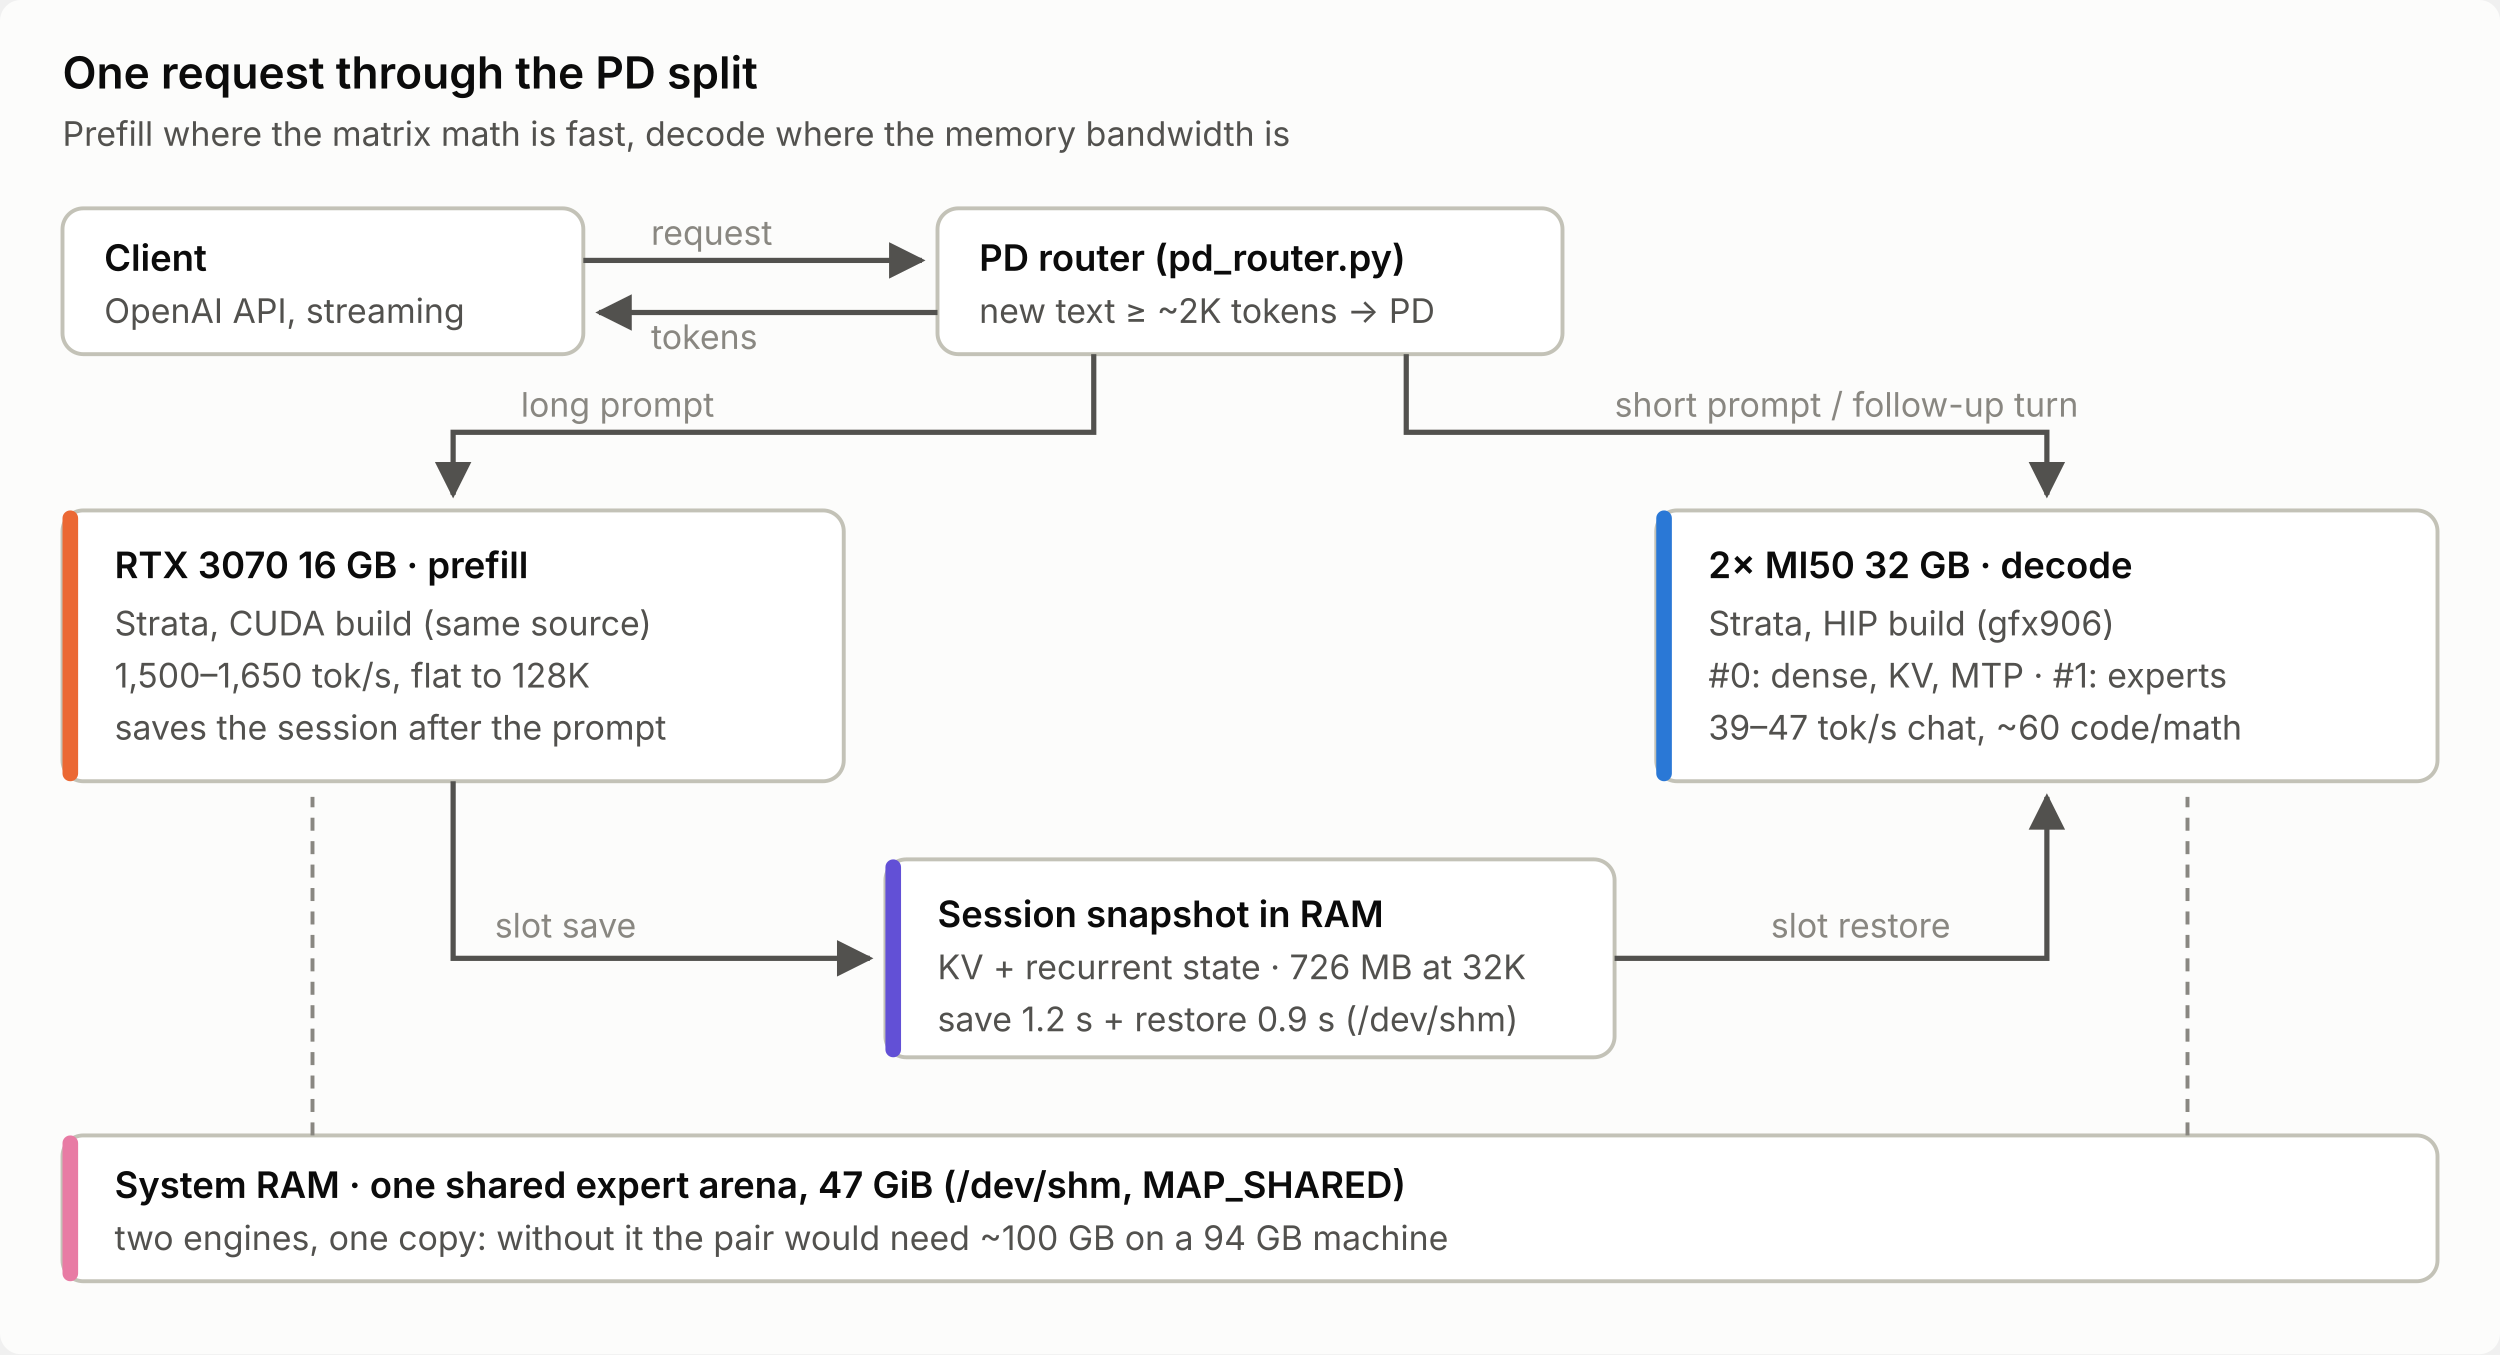
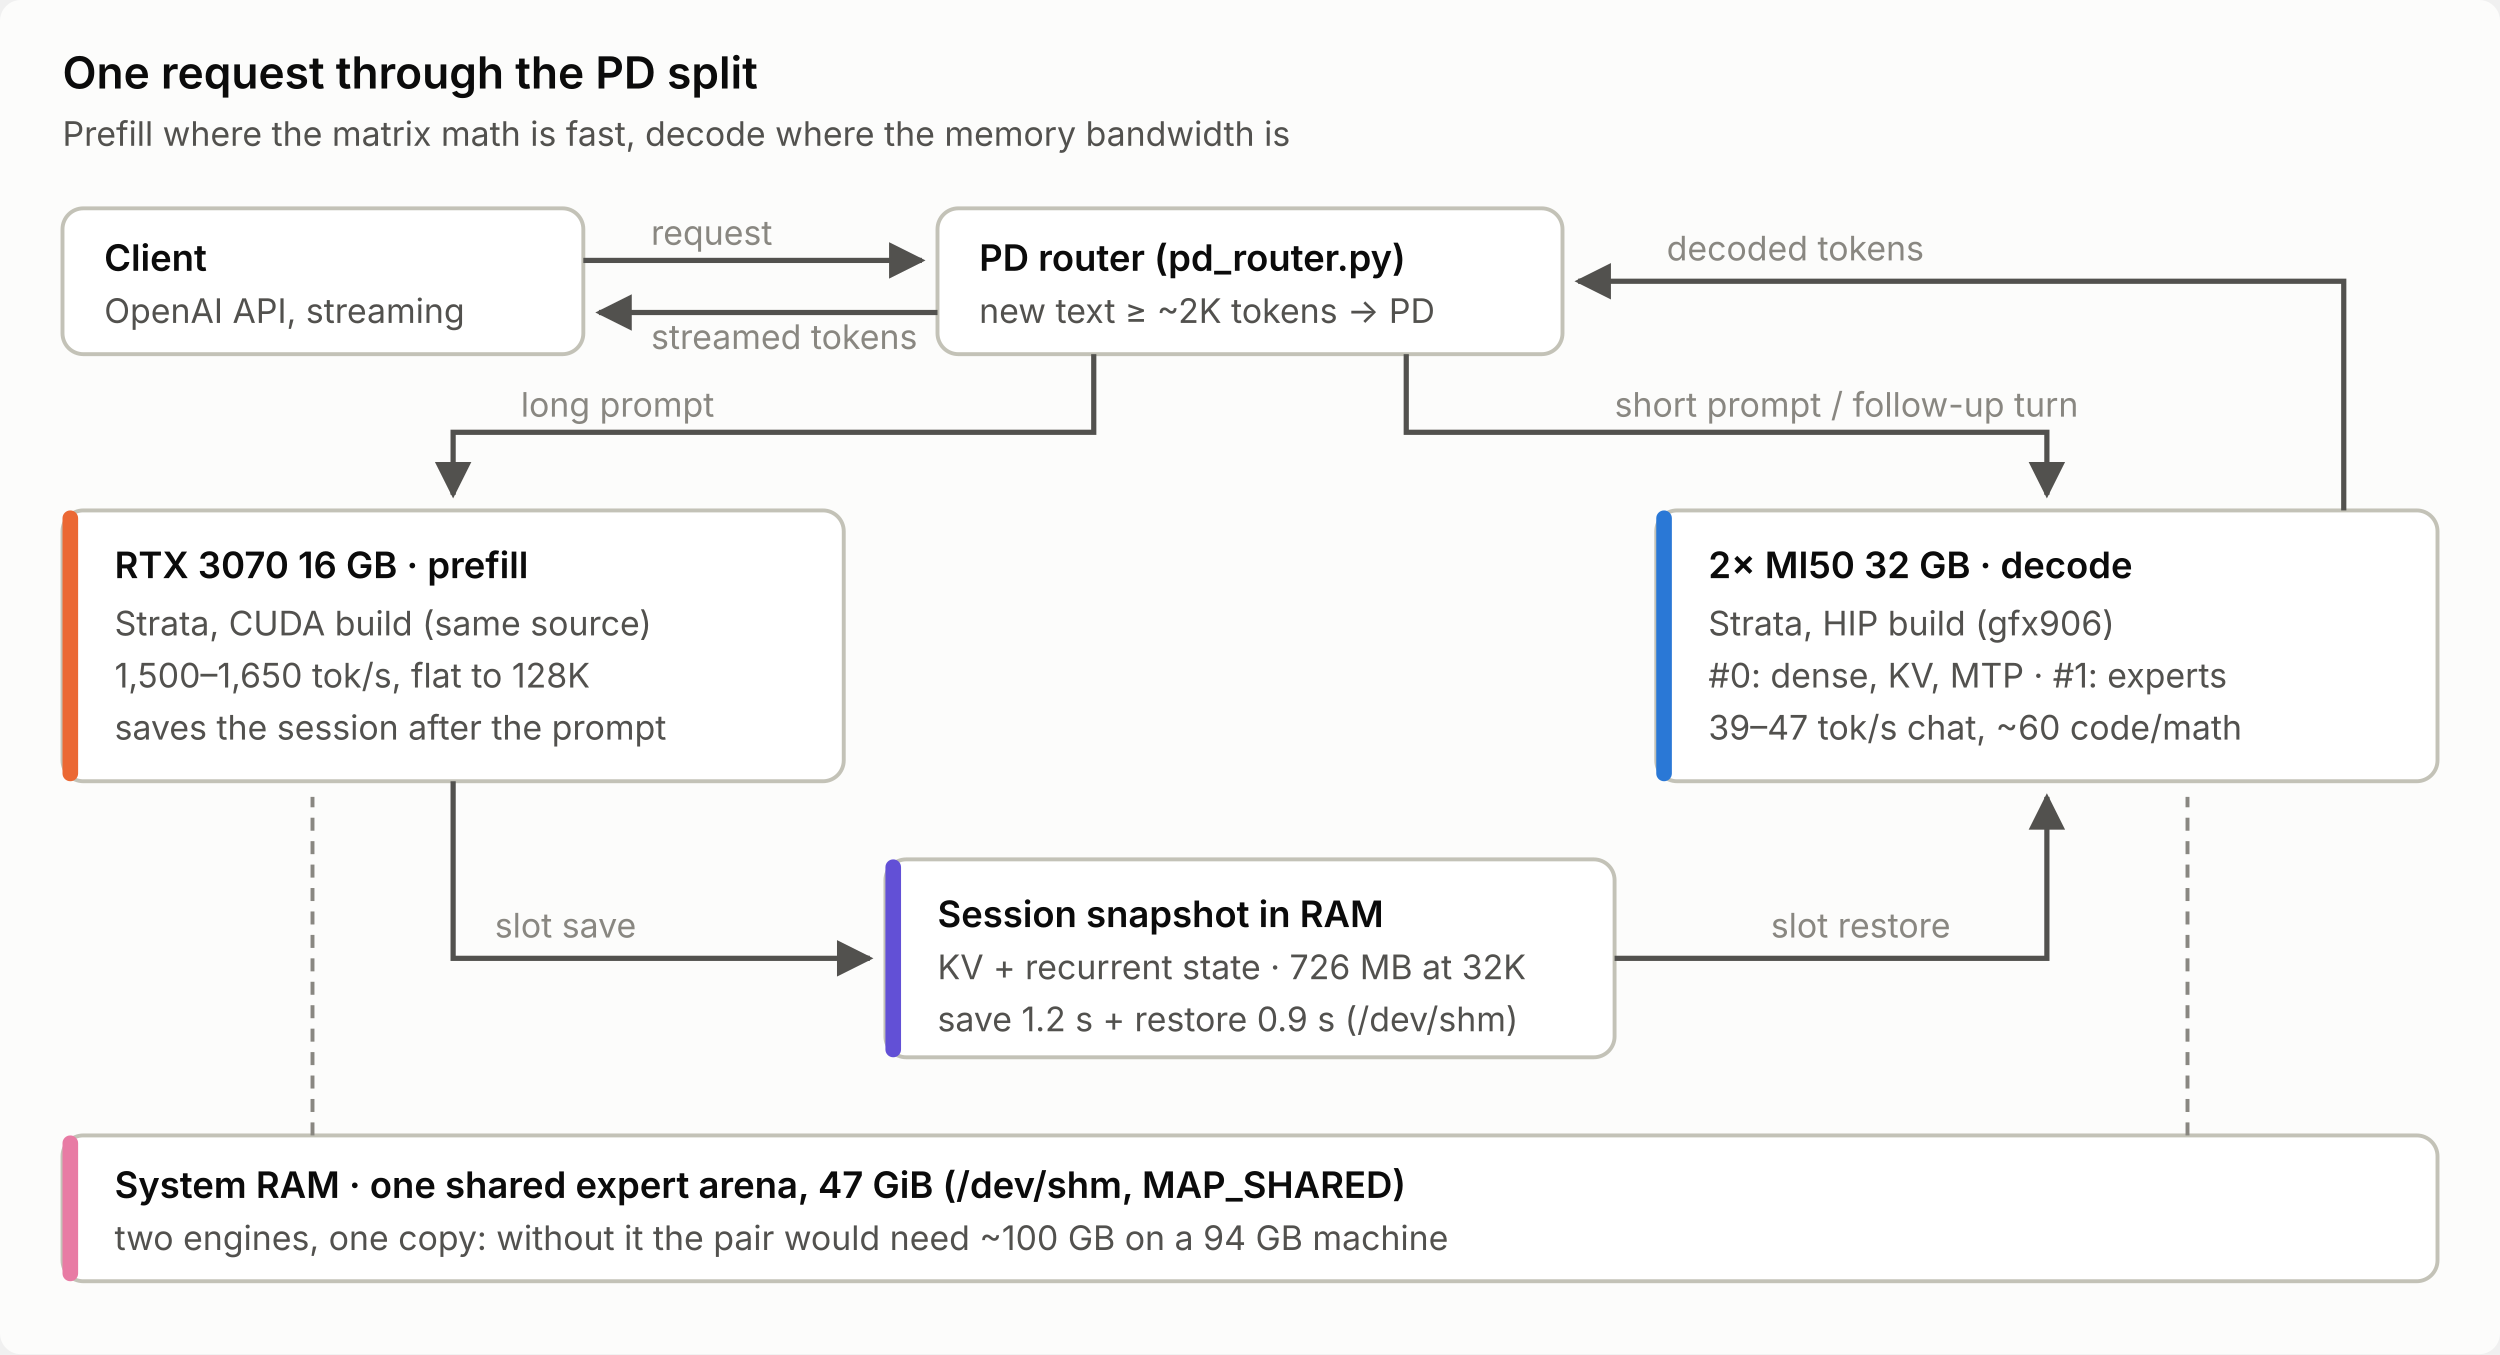
<svg xmlns="http://www.w3.org/2000/svg" viewBox="0 0 960 520" width="960" height="520" font-family="system-ui, -apple-system, 'Segoe UI', sans-serif" role="img" aria-labelledby="t d">
  <defs>
    <marker id="a" viewBox="0 0 10 10" refX="9" refY="5" markerWidth="7" markerHeight="7" orient="auto-start-reverse">
      <path d="M0 0 L10 5 L0 10 z" class="arrowhead" />
    </marker>
  </defs>
  <style>
    .surface { fill: #fcfcfb; }
    .box { fill: #ffffff; stroke: #c3c2b7; stroke-width: 1.5; }
    .ink { fill: #0b0b0b; }
    .ink2 { fill: #52514e; }
    .muted { fill: #898781; }
    .flow { stroke: #52514e; stroke-width: 2; fill: none; }
    .dash { stroke: #898781; stroke-width: 1.5; fill: none; stroke-dasharray: 5 4; }
    .arrowhead { fill: #52514e; }
    .pre { fill: #eb6834; } .dec { fill: #2a78d6; } .ram { fill: #e87ba4; } .hand { fill: #6250d6; }
    @media (prefers-color-scheme: dark) {
      .surface { fill: #1a1a19; }
      .box { fill: #232321; stroke: #383835; }
      .ink { fill: #f0efec; }
      .ink2 { fill: #c3c2b7; }
      .flow { stroke: #c3c2b7; }
      .arrowhead { fill: #c3c2b7; }
      .pre { fill: #d95926; } .dec { fill: #3987e5; } .ram { fill: #d55181; } .hand { fill: #9085e9; }
    }
    text { font-size: 13px; }
    .h { font-size: 17px; font-weight: 600; }
    .b { font-size: 14px; font-weight: 600; }
    .num { font-variant-numeric: tabular-nums; }
  </style>
  <rect class="surface" width="960" height="520" rx="8" />
  <text class="ink h" x="24" y="34">One request through the PD split</text>
  <text class="ink2" x="24" y="56">Prefill where the matrix math is fast, decode where the memory bandwidth is</text>
  <rect class="box" x="24" y="80" width="200" height="56" rx="8" />
  <text class="ink b" x="40" y="104">Client</text>
  <text class="ink2" x="40" y="124">OpenAI API, streaming</text>
  <rect class="box" x="360" y="80" width="240" height="56" rx="8" />
  <text class="ink b" x="376" y="104">PD router (pd_router.py)</text>
  <text class="ink2" x="376" y="124">new text ≥ ~2K tokens → PD</text>
  <path class="flow" d="M224 100 H354" marker-end="url(#a)" />
  <path class="flow" d="M360 120 H230" marker-end="url(#a)" />
  <text class="muted" x="250" y="94">request</text>
-   <text class="muted" x="250" y="134">tokens</text>
+   <text class="muted" x="250" y="134">streamed tokens</text>
  <rect class="box" x="24" y="196" width="300" height="104" rx="8" />
  <rect class="pre" x="24" y="196" width="6" height="104" rx="3" />
  <text class="ink b" x="44" y="222">RTX 3070 16 GB · prefill</text>
  <text class="ink2" x="44" y="244">Strata, CUDA build (same source)</text>
  <text class="ink2 num" x="44" y="264">1,500–1,650 tok/s, flat to 128K</text>
  <text class="ink2" x="44" y="284">saves the session after the prompt</text>
  <rect class="box" x="636" y="196" width="300" height="104" rx="8" />
  <rect class="dec" x="636" y="196" width="6" height="104" rx="3" />
  <text class="ink b" x="656" y="222">2× MI50 32 GB · decode</text>
  <text class="ink2" x="656" y="244">Strata, HIP build (gfx906)</text>
  <text class="ink2" x="656" y="264">#0: dense, KV, MTP · #1: experts</text>
  <text class="ink2 num" x="656" y="284">39–47 tok/s chat, ~60 code/math</text>
  <path class="flow" d="M420 136 V166 H174 V190" marker-end="url(#a)" />
  <text class="muted" x="200" y="160">long prompt</text>
  <path class="flow" d="M540 136 V166 H786 V190" marker-end="url(#a)" />
  <text class="muted" x="620" y="160">short prompt / follow-up turn</text>
+   <path class="flow" d="M900 196 V108 H606" marker-end="url(#a)" />
+   <text class="muted" x="640" y="100">decoded tokens</text>
  <rect class="box" x="340" y="330" width="280" height="76" rx="8" />
  <rect class="hand" x="340" y="330" width="6" height="76" rx="3" />
  <text class="ink b" x="360" y="356">Session snapshot in RAM</text>
  <text class="ink2 num" x="360" y="376">KV + recurrent state · 726 MB at 32K</text>
  <text class="ink2 num" x="360" y="396">save 1.2 s + restore 0.9 s (/dev/shm)</text>
  <path class="flow" d="M174 300 V368 H334" marker-end="url(#a)" />
  <path class="flow" d="M620 368 H786 V306" marker-end="url(#a)" />
  <text class="muted" x="190" y="360">slot save</text>
  <text class="muted" x="680" y="360">slot restore</text>
  <rect class="box" x="24" y="436" width="912" height="56" rx="8" />
  <rect class="ram" x="24" y="436" width="6" height="56" rx="3" />
  <text class="ink b" x="44" y="460">System RAM · one shared expert arena, 47 GiB (/dev/shm, MAP_SHARED)</text>
  <text class="ink2" x="44" y="480">two engines, one copy: without it the pair would need ~100 GB on a 94 GB machine</text>
  <path class="dash" d="M120 436 V306" />
  <path class="dash" d="M840 436 V306" />
</svg>
